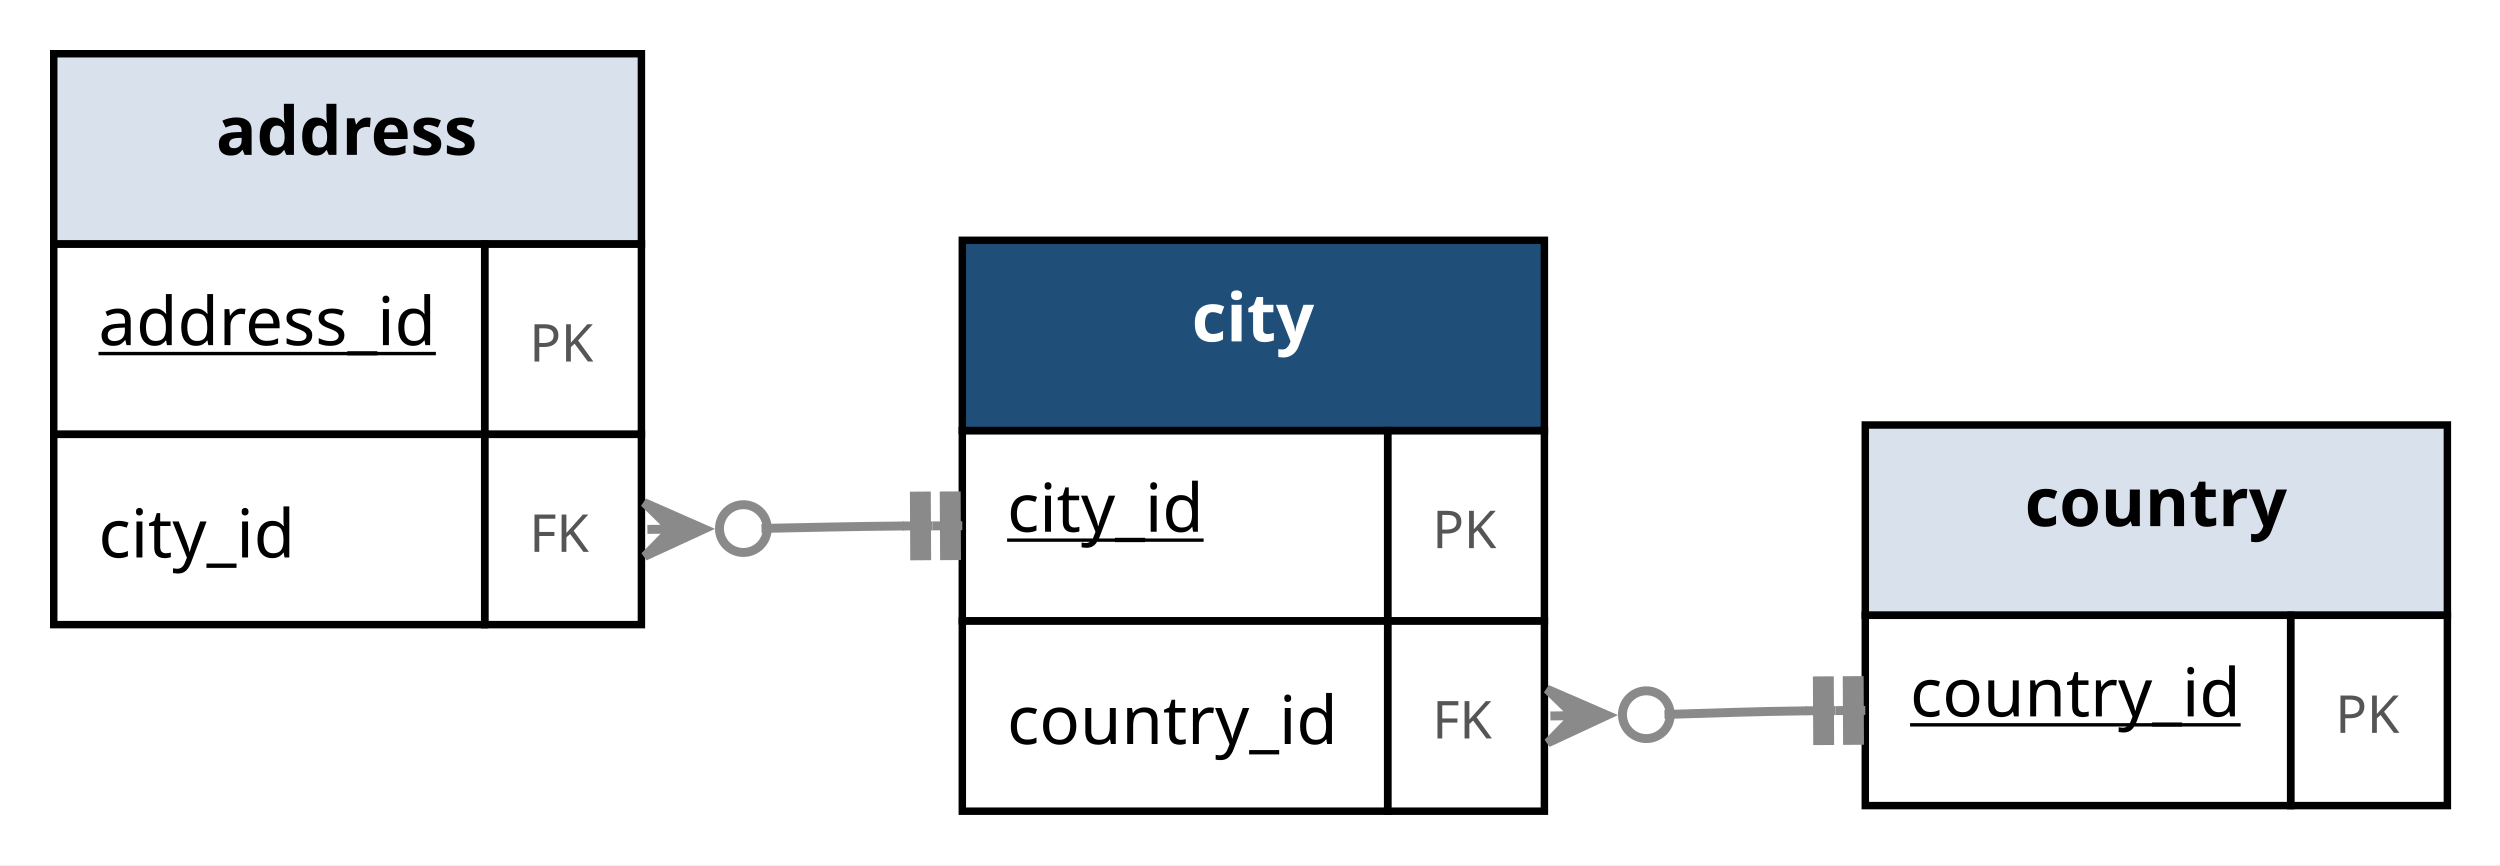
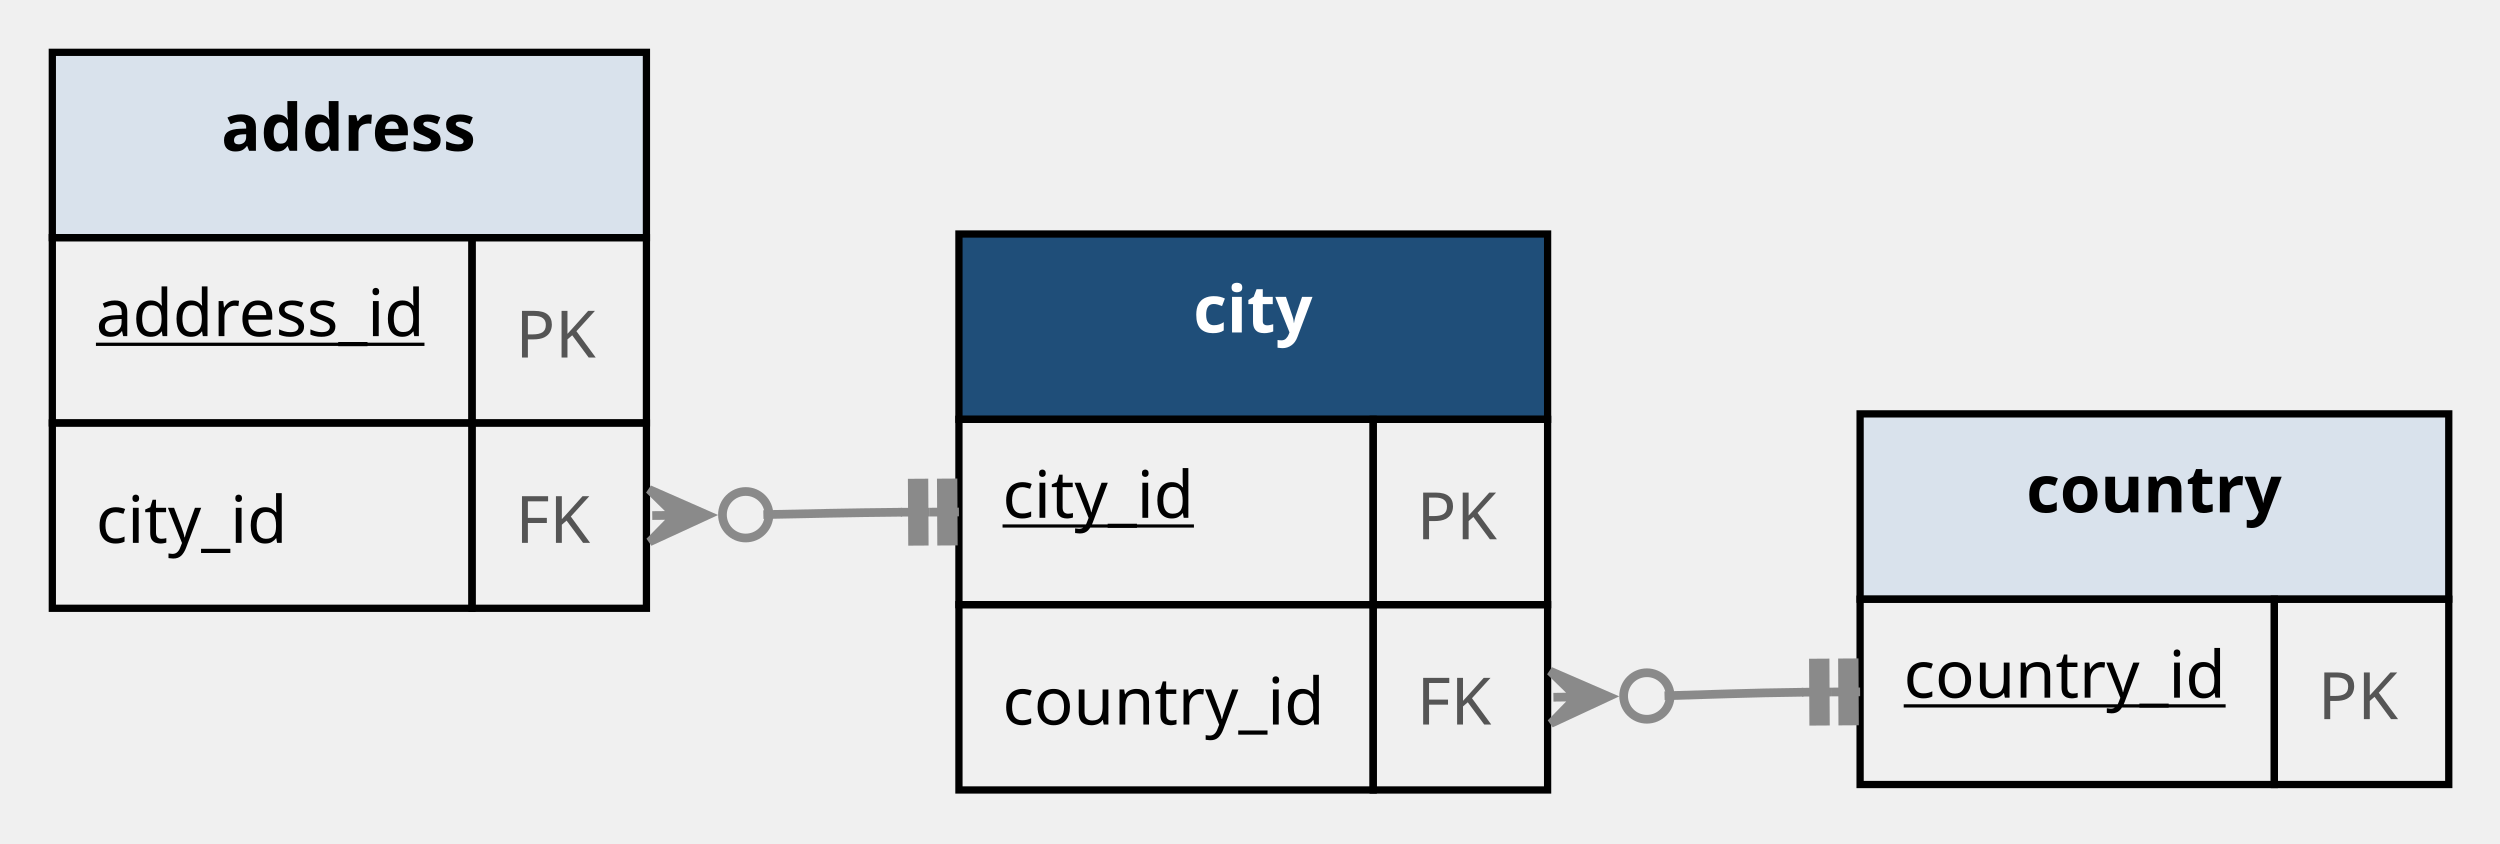
- <svg xmlns="http://www.w3.org/2000/svg" width="335pt" height="116pt" viewBox="0.00 0.00 335.00 116.00">
+ <svg xmlns="http://www.w3.org/2000/svg" width="344pt" height="116pt" viewBox="0.00 0.00 344.00 116.00">
  <g id="graph0" class="graph" transform="scale(1 1) rotate(0) translate(7.2 108.7)">
-     <polygon fill="white" stroke="none" points="-7.2,7.2 -7.2,-108.7 327.95,-108.7 327.95,7.2 -7.2,7.2" />
    <g id="node1" class="node">
-       <polygon fill="#1f4e79" stroke="none" points="121.75,-51 121.75,-76.5 199.75,-76.5 199.75,-51 121.75,-51" />
-       <polygon fill="none" stroke="#000000" points="121.75,-51 121.75,-76.5 199.75,-76.5 199.75,-51 121.75,-51" />
-       <text xml:space="preserve" text-anchor="start" x="152.5" y="-62.95" font-family="Noto Sans KR" font-weight="bold" font-size="9.00" fill="#ffffff">city</text>
-       <polygon fill="none" stroke="#000000" points="121.75,-25.5 121.75,-51 178.75,-51 178.75,-25.5 121.75,-25.5" />
-       <text xml:space="preserve" text-anchor="start" x="127.75" y="-37.45" font-family="Noto Sans KR" text-decoration="underline" font-size="9.00">city_id</text>
-       <polygon fill="none" stroke="#000000" points="178.75,-25.5 178.75,-51 199.75,-51 199.75,-25.5 178.75,-25.5" />
-       <text xml:space="preserve" text-anchor="start" x="184.75" y="-35.25" font-family="Noto Sans KR" font-size="7.00" fill="#555555">PK</text>
-       <polygon fill="none" stroke="#000000" points="121.75,0 121.75,-25.5 178.75,-25.5 178.75,0 121.75,0" />
-       <text xml:space="preserve" text-anchor="start" x="127.75" y="-9" font-family="Noto Sans KR" font-size="9.00">country_id</text>
-       <polygon fill="none" stroke="#000000" points="178.75,0 178.75,-25.5 199.75,-25.5 199.75,0 178.75,0" />
-       <text xml:space="preserve" text-anchor="start" x="184.75" y="-9.75" font-family="Noto Sans KR" font-size="7.00" fill="#555555">FK</text>
+       <polygon fill="#1f4e79" stroke="none" points="124.75,-51 124.75,-76.5 205.75,-76.5 205.75,-51 124.75,-51" />
+       <polygon fill="none" stroke="#000000" points="124.75,-51 124.75,-76.5 205.75,-76.5 205.75,-51 124.75,-51" />
+       <text xml:space="preserve" text-anchor="start" x="157" y="-62.95" font-family="Noto Sans KR" font-weight="bold" font-size="9.00" fill="#ffffff">city</text>
+       <polygon fill="none" stroke="#000000" points="124.75,-25.5 124.75,-51 181.75,-51 181.75,-25.5 124.75,-25.5" />
+       <text xml:space="preserve" text-anchor="start" x="130.75" y="-37.45" font-family="Noto Sans KR" text-decoration="underline" font-size="9.00">city_id</text>
+       <polygon fill="none" stroke="#000000" points="181.75,-25.5 181.75,-51 205.75,-51 205.75,-25.5 181.75,-25.5" />
+       <text xml:space="preserve" text-anchor="start" x="187.75" y="-34.5" font-family="Noto Sans KR" font-size="9.00" fill="#555555">PK</text>
+       <polygon fill="none" stroke="#000000" points="124.75,0 124.75,-25.5 181.75,-25.5 181.75,0 124.75,0" />
+       <text xml:space="preserve" text-anchor="start" x="130.75" y="-9" font-family="Noto Sans KR" font-size="9.00">country_id</text>
+       <polygon fill="none" stroke="#000000" points="181.75,0 181.75,-25.5 205.75,-25.5 205.75,0 181.75,0" />
+       <text xml:space="preserve" text-anchor="start" x="187.75" y="-9" font-family="Noto Sans KR" font-size="9.00" fill="#555555">FK</text>
    </g>
    <g id="node2" class="node">
-       <polygon fill="#d9e2ec" stroke="none" points="242.75,-26.25 242.75,-51.75 320.75,-51.75 320.75,-26.25 242.75,-26.25" />
-       <polygon fill="none" stroke="#000000" points="242.75,-26.25 242.75,-51.75 320.75,-51.75 320.75,-26.25 242.75,-26.25" />
-       <text xml:space="preserve" text-anchor="start" x="264.12" y="-38.2" font-family="Noto Sans KR" font-weight="bold" font-size="9.00" fill="#000000">country</text>
-       <polygon fill="none" stroke="#000000" points="242.75,-0.75 242.75,-26.25 299.75,-26.25 299.75,-0.75 242.75,-0.75" />
-       <text xml:space="preserve" text-anchor="start" x="248.75" y="-12.7" font-family="Noto Sans KR" text-decoration="underline" font-size="9.00">country_id</text>
-       <polygon fill="none" stroke="#000000" points="299.75,-0.75 299.75,-26.25 320.75,-26.25 320.75,-0.75 299.75,-0.75" />
-       <text xml:space="preserve" text-anchor="start" x="305.75" y="-10.5" font-family="Noto Sans KR" font-size="7.00" fill="#555555">PK</text>
+       <polygon fill="#d9e2ec" stroke="none" points="248.75,-26.25 248.75,-51.75 329.75,-51.75 329.75,-26.25 248.75,-26.25" />
+       <polygon fill="none" stroke="#000000" points="248.75,-26.25 248.75,-51.75 329.75,-51.75 329.75,-26.25 248.75,-26.25" />
+       <text xml:space="preserve" text-anchor="start" x="271.62" y="-38.2" font-family="Noto Sans KR" font-weight="bold" font-size="9.00" fill="#000000">country</text>
+       <polygon fill="none" stroke="#000000" points="248.75,-0.75 248.75,-26.25 305.75,-26.25 305.75,-0.75 248.75,-0.75" />
+       <text xml:space="preserve" text-anchor="start" x="254.75" y="-12.7" font-family="Noto Sans KR" text-decoration="underline" font-size="9.00">country_id</text>
+       <polygon fill="none" stroke="#000000" points="305.75,-0.75 305.75,-26.25 329.75,-26.25 329.75,-0.75 305.75,-0.75" />
+       <text xml:space="preserve" text-anchor="start" x="311.75" y="-9.75" font-family="Noto Sans KR" font-size="9.00" fill="#555555">PK</text>
    </g>
    <g id="edge1" class="edge">
-       <path fill="none" stroke="#8a8a8a" stroke-width="1.2" d="M215.84,-12.96C222.08,-13.13 227.27,-13.36 234.93,-13.45" />
-       <polygon fill="#8a8a8a" stroke="#8a8a8a" stroke-width="1.2" points="208.15,-12.86 200.2,-9.16 203.75,-12.8 200.55,-12.76 200.55,-12.76 200.55,-12.76 203.75,-12.8 200.1,-16.35 208.15,-12.86" />
-       <ellipse fill="none" stroke="#8a8a8a" stroke-width="1.2" cx="213.41" cy="-12.93" rx="3.2" ry="3.2" />
-       <polygon fill="#8a8a8a" stroke="#8a8a8a" stroke-width="1.2" points="241.97,-9.5 241.93,-17.5 240.33,-17.49 240.37,-9.49 241.97,-9.5" />
-       <polyline fill="none" stroke="#8a8a8a" stroke-width="1.2" points="242.75,-13.5 238.75,-13.48" />
-       <polygon fill="#8a8a8a" stroke="#8a8a8a" stroke-width="1.2" points="237.97,-9.47 237.93,-17.47 236.33,-17.46 236.37,-9.46 237.97,-9.47" />
-       <polyline fill="none" stroke="#8a8a8a" stroke-width="1.2" points="238.75,-13.48 234.75,-13.45" />
+       <path fill="none" stroke="#8a8a8a" stroke-width="1.2" d="M221.84,-12.96C228.08,-13.13 233.27,-13.36 240.93,-13.45" />
+       <polygon fill="#8a8a8a" stroke="#8a8a8a" stroke-width="1.2" points="214.15,-12.86 206.2,-9.16 209.75,-12.8 206.55,-12.76 206.55,-12.76 206.55,-12.76 209.75,-12.8 206.1,-16.35 214.15,-12.86" />
+       <ellipse fill="none" stroke="#8a8a8a" stroke-width="1.2" cx="219.41" cy="-12.93" rx="3.2" ry="3.2" />
+       <polygon fill="#8a8a8a" stroke="#8a8a8a" stroke-width="1.2" points="247.97,-9.5 247.93,-17.5 246.33,-17.49 246.37,-9.49 247.97,-9.5" />
+       <polyline fill="none" stroke="#8a8a8a" stroke-width="1.2" points="248.75,-13.5 244.75,-13.48" />
+       <polygon fill="#8a8a8a" stroke="#8a8a8a" stroke-width="1.2" points="243.97,-9.47 243.93,-17.47 242.33,-17.46 242.37,-9.46 243.97,-9.47" />
+       <polyline fill="none" stroke="#8a8a8a" stroke-width="1.2" points="244.75,-13.48 240.75,-13.45" />
    </g>
    <g id="node3" class="node">
-       <polygon fill="#d9e2ec" stroke="none" points="0,-76 0,-101.5 78.75,-101.5 78.75,-76 0,-76" />
-       <polygon fill="none" stroke="#000000" points="0,-76 0,-101.5 78.75,-101.5 78.75,-76 0,-76" />
-       <text xml:space="preserve" text-anchor="start" x="21.75" y="-87.95" font-family="Noto Sans KR" font-weight="bold" font-size="9.00" fill="#000000">address</text>
+       <polygon fill="#d9e2ec" stroke="none" points="0,-76 0,-101.5 81.75,-101.5 81.75,-76 0,-76" />
+       <polygon fill="none" stroke="#000000" points="0,-76 0,-101.5 81.75,-101.5 81.75,-76 0,-76" />
+       <text xml:space="preserve" text-anchor="start" x="23.25" y="-87.95" font-family="Noto Sans KR" font-weight="bold" font-size="9.00" fill="#000000">address</text>
      <polygon fill="none" stroke="#000000" points="0,-50.5 0,-76 57.75,-76 57.75,-50.5 0,-50.5" />
      <text xml:space="preserve" text-anchor="start" x="6" y="-62.45" font-family="Noto Sans KR" text-decoration="underline" font-size="9.00">address_id</text>
-       <polygon fill="none" stroke="#000000" points="57.75,-50.5 57.75,-76 78.75,-76 78.75,-50.5 57.75,-50.5" />
-       <text xml:space="preserve" text-anchor="start" x="63.75" y="-60.25" font-family="Noto Sans KR" font-size="7.00" fill="#555555">PK</text>
+       <polygon fill="none" stroke="#000000" points="57.75,-50.5 57.75,-76 81.75,-76 81.75,-50.5 57.75,-50.5" />
+       <text xml:space="preserve" text-anchor="start" x="63.75" y="-59.5" font-family="Noto Sans KR" font-size="9.00" fill="#555555">PK</text>
      <polygon fill="none" stroke="#000000" points="0,-25 0,-50.5 57.75,-50.5 57.75,-25 0,-25" />
      <text xml:space="preserve" text-anchor="start" x="6" y="-34" font-family="Noto Sans KR" font-size="9.00">city_id</text>
-       <polygon fill="none" stroke="#000000" points="57.75,-25 57.75,-50.5 78.75,-50.5 78.75,-25 57.75,-25" />
-       <text xml:space="preserve" text-anchor="start" x="63.75" y="-34.75" font-family="Noto Sans KR" font-size="7.00" fill="#555555">FK</text>
+       <polygon fill="none" stroke="#000000" points="57.75,-25 57.75,-50.5 81.75,-50.5 81.75,-25 57.75,-25" />
+       <text xml:space="preserve" text-anchor="start" x="63.75" y="-34" font-family="Noto Sans KR" font-size="9.00" fill="#555555">FK</text>
    </g>
    <g id="edge2" class="edge">
-       <path fill="none" stroke="#8a8a8a" stroke-width="1.2" d="M94.84,-37.89C101.08,-38.01 106.27,-38.15 113.93,-38.22" />
-       <polygon fill="#8a8a8a" stroke="#8a8a8a" stroke-width="1.2" points="87.15,-37.82 79.18,-34.15 82.75,-37.79 79.55,-37.76 79.55,-37.76 79.55,-37.76 82.75,-37.79 79.12,-41.35 87.15,-37.82" />
-       <ellipse fill="none" stroke="#8a8a8a" stroke-width="1.2" cx="92.41" cy="-37.87" rx="3.2" ry="3.2" />
-       <polygon fill="#8a8a8a" stroke="#8a8a8a" stroke-width="1.2" points="120.97,-34.25 120.93,-42.25 119.33,-42.24 119.37,-34.24 120.97,-34.25" />
-       <polyline fill="none" stroke="#8a8a8a" stroke-width="1.2" points="121.75,-38.25 117.75,-38.23" />
-       <polygon fill="#8a8a8a" stroke="#8a8a8a" stroke-width="1.2" points="116.97,-34.23 116.93,-42.23 115.33,-42.22 115.37,-34.22 116.97,-34.23" />
-       <polyline fill="none" stroke="#8a8a8a" stroke-width="1.2" points="117.75,-38.23 113.75,-38.22" />
+       <path fill="none" stroke="#8a8a8a" stroke-width="1.2" d="M97.84,-37.89C104.08,-38.01 109.27,-38.15 116.93,-38.22" />
+       <polygon fill="#8a8a8a" stroke="#8a8a8a" stroke-width="1.2" points="90.15,-37.82 82.18,-34.15 85.75,-37.79 82.55,-37.76 82.55,-37.76 82.55,-37.76 85.75,-37.79 82.12,-41.35 90.15,-37.82" />
+       <ellipse fill="none" stroke="#8a8a8a" stroke-width="1.2" cx="95.41" cy="-37.87" rx="3.2" ry="3.2" />
+       <polygon fill="#8a8a8a" stroke="#8a8a8a" stroke-width="1.2" points="123.97,-34.25 123.93,-42.25 122.33,-42.24 122.37,-34.24 123.97,-34.25" />
+       <polyline fill="none" stroke="#8a8a8a" stroke-width="1.2" points="124.75,-38.25 120.75,-38.23" />
+       <polygon fill="#8a8a8a" stroke="#8a8a8a" stroke-width="1.2" points="119.97,-34.23 119.93,-42.23 118.33,-42.22 118.37,-34.22 119.97,-34.23" />
+       <polyline fill="none" stroke="#8a8a8a" stroke-width="1.2" points="120.75,-38.23 116.75,-38.22" />
    </g>
  </g>
</svg>
